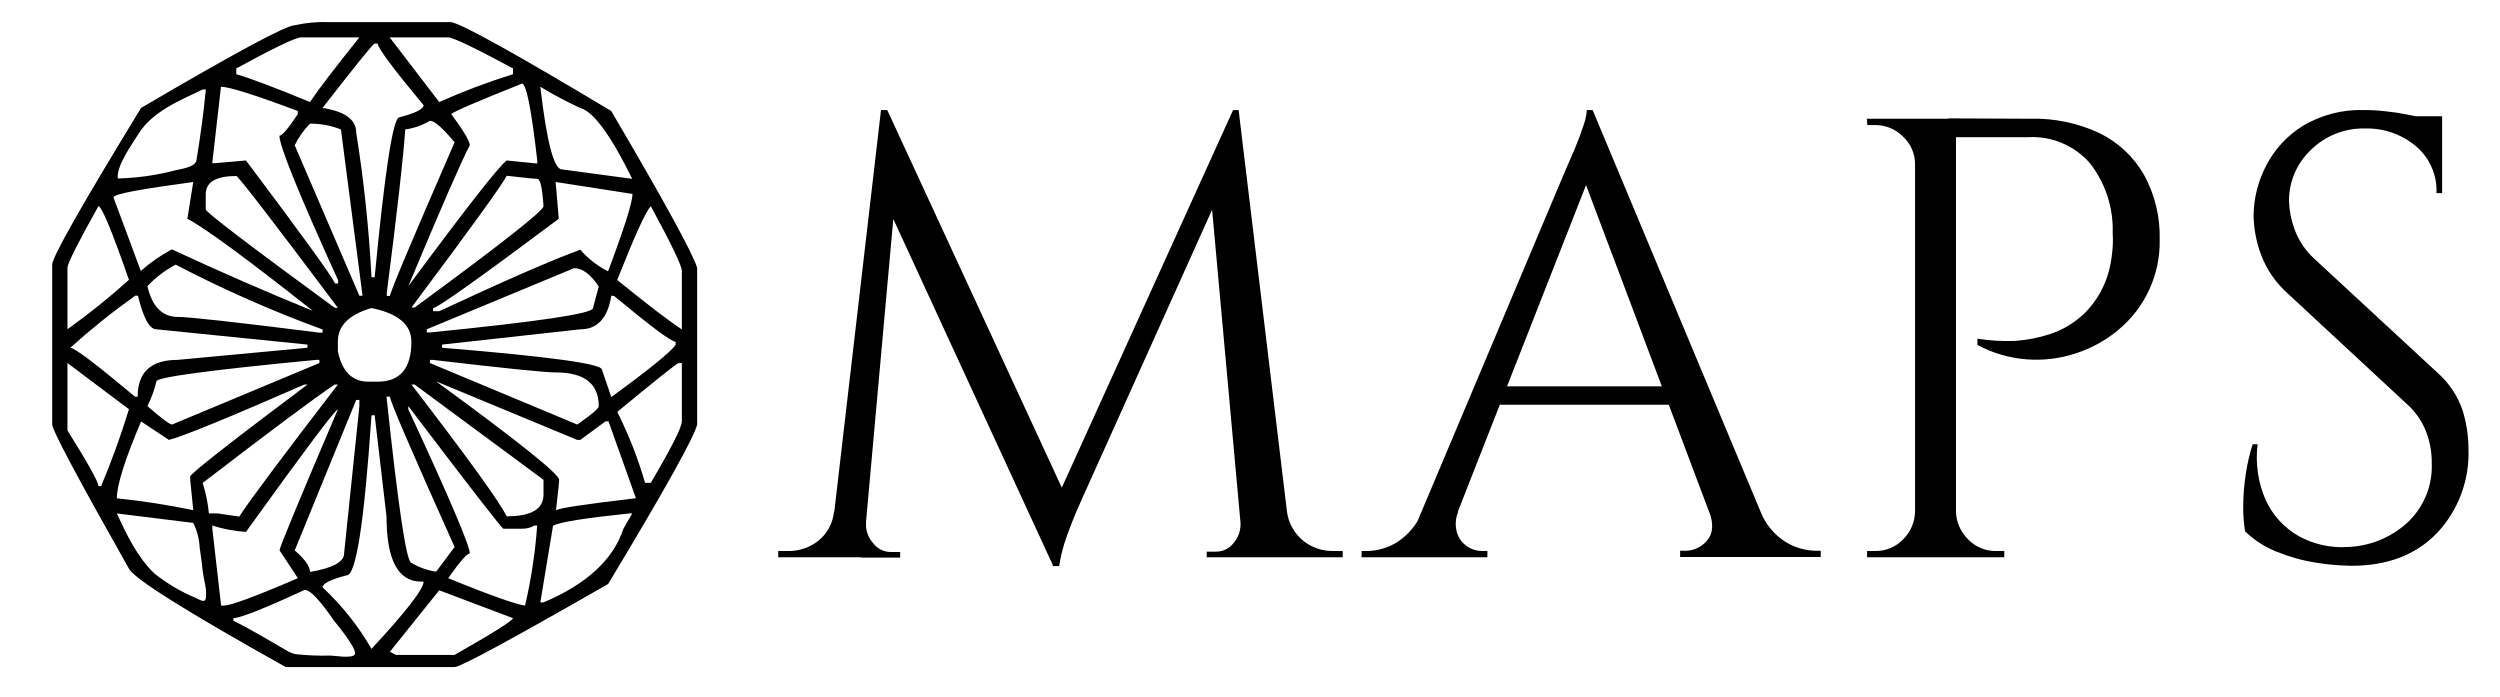
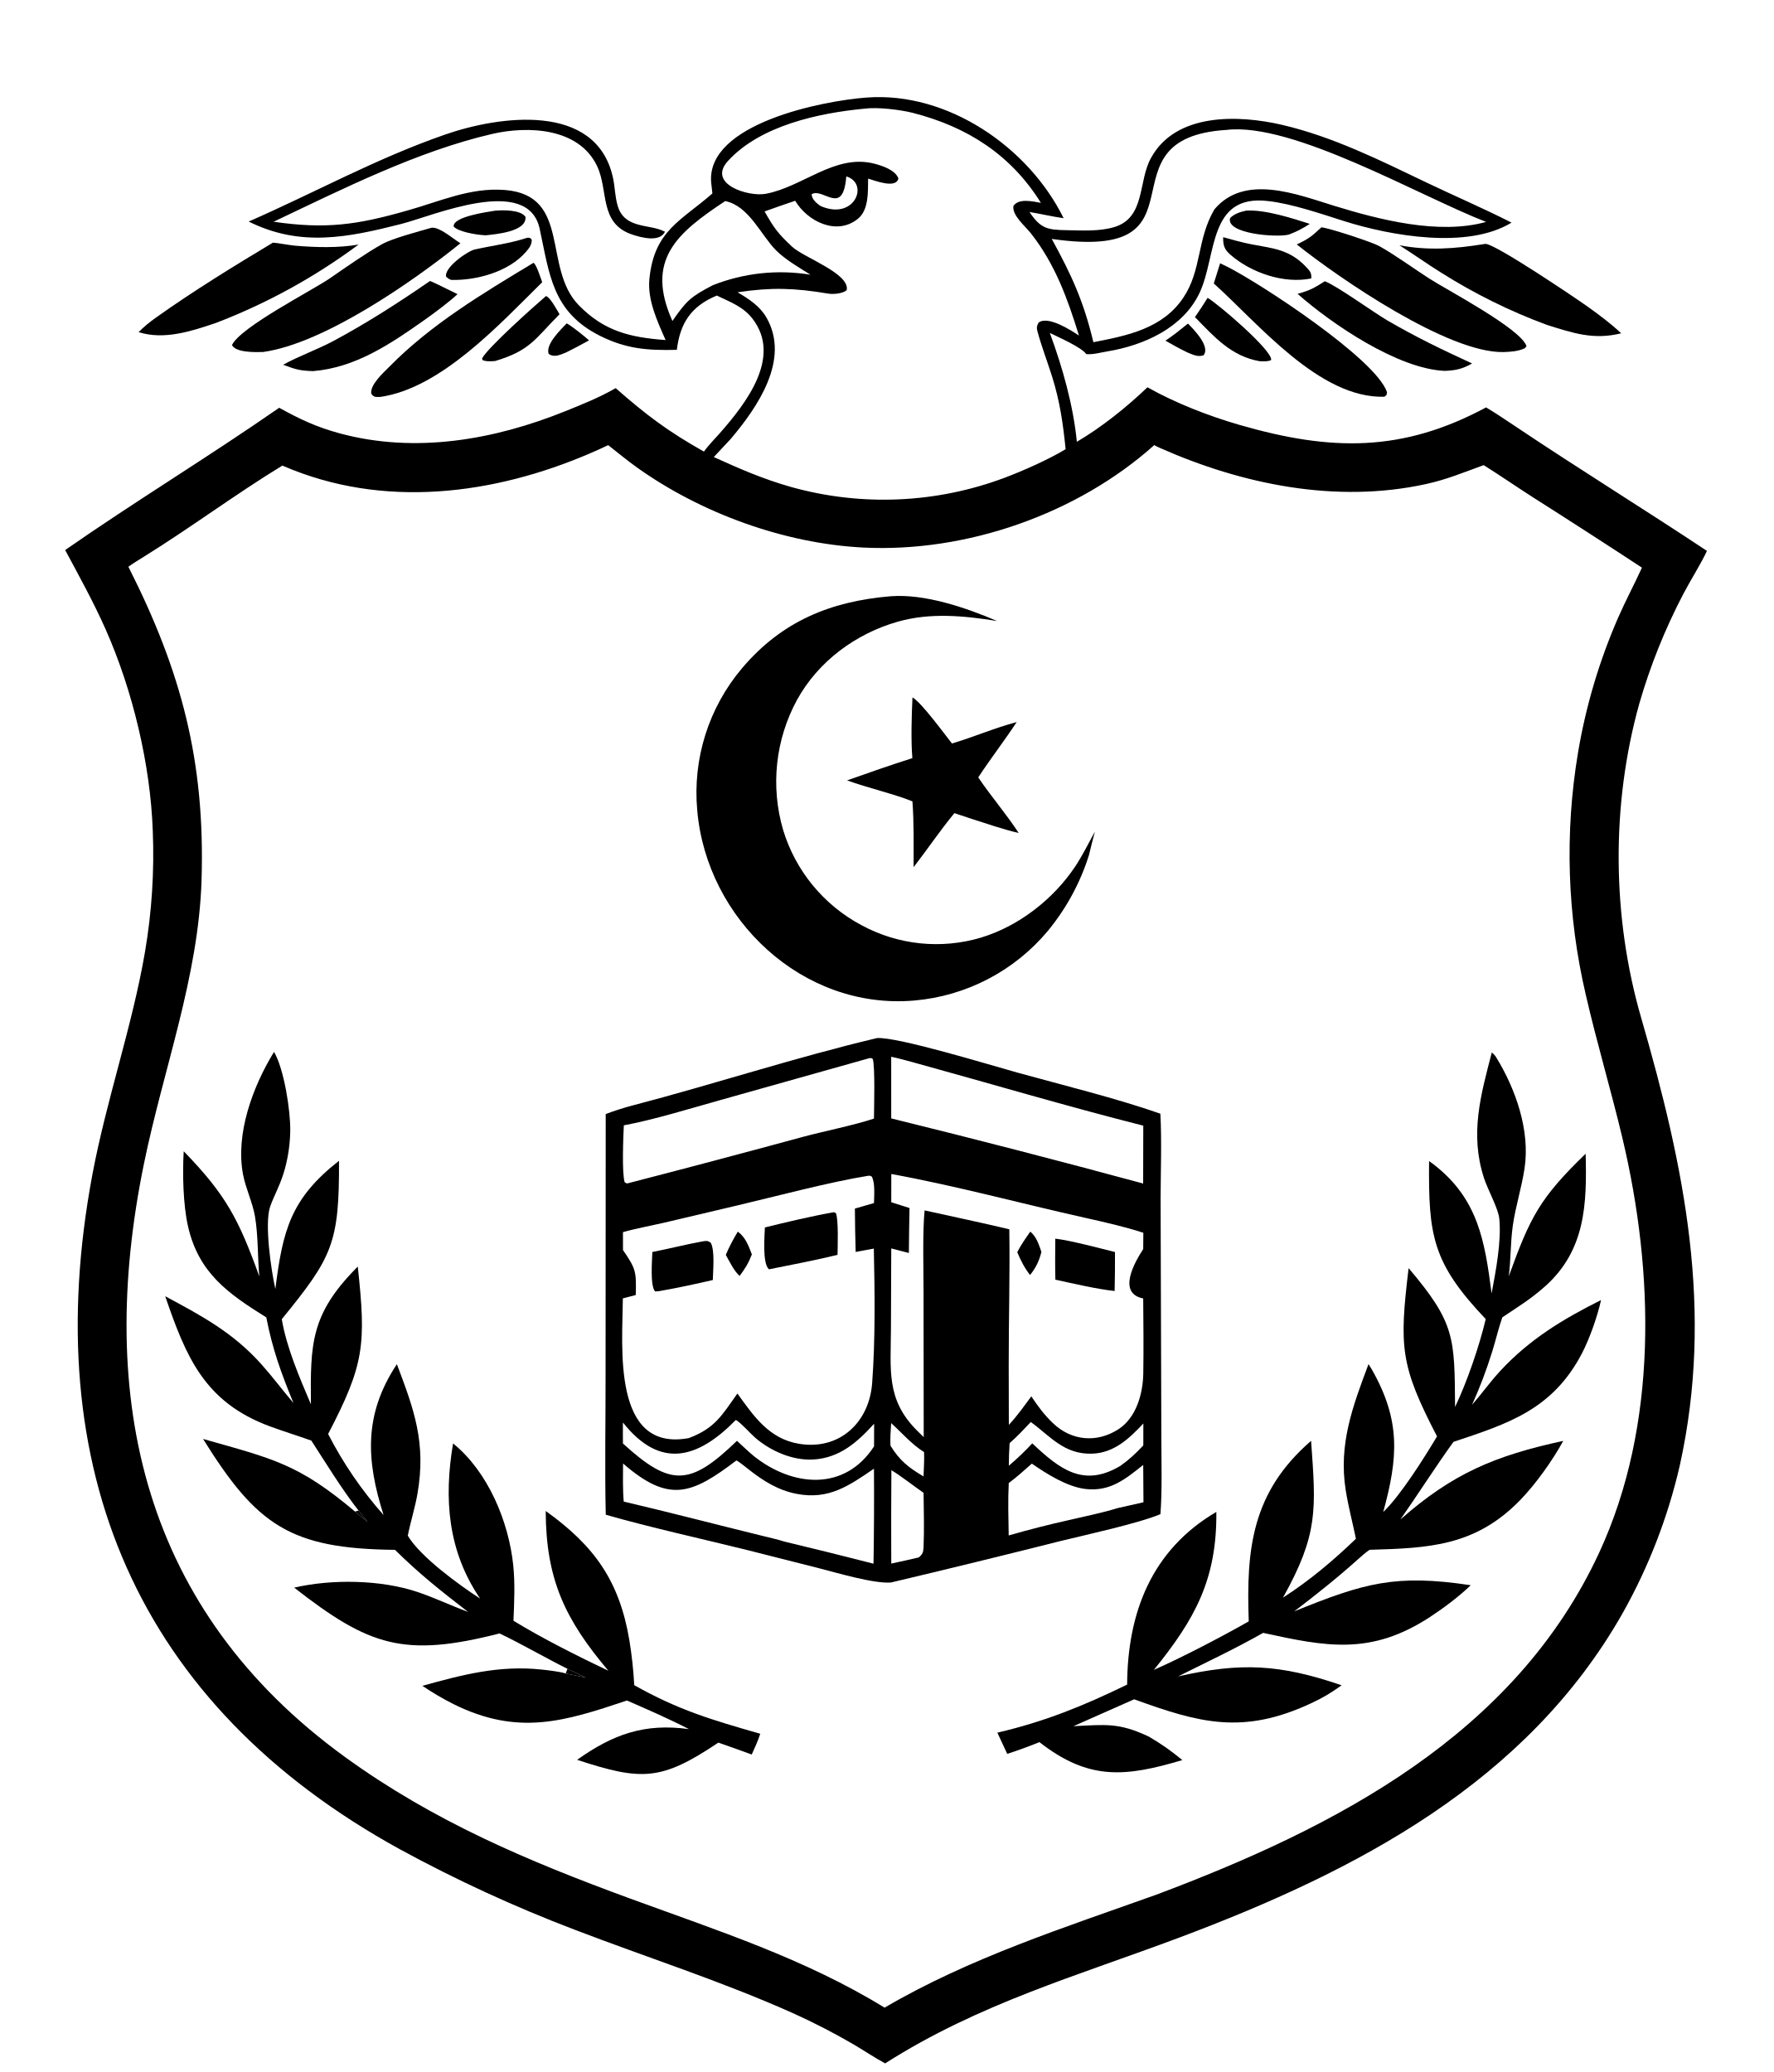
- <svg xmlns="http://www.w3.org/2000/svg" width="3.95in" height="1.1in" viewBox="0 0 284.59 79.1">
-   <g id="Logo_Artwork" data-name="Logo Artwork">
-     <path d="M37.38,2.44h14q2.1.47,18.2,10.12Q78.65,28,79.36,30.41V48.25q-.47,2.1-10.13,18.15-16.5,9.46-17.48,9.46H32.53Q15.6,66.4,14.68,64.66,5.93,49.18,5.94,48.25V30.05q0-1.28,10.12-17.84Q32.11,2.79,33.55,2.8A15.15,15.15,0,0,1,37.38,2.44ZM11.2,23.4q-3.52,6.29-3.52,7v7a78.86,78.86,0,0,0,7-5.62Q11.77,23.41,11.2,23.4ZM7.68,41.25v7.67q3.52,5.63,3.52,6.34h.31a91.64,91.64,0,0,0,3.17-8.75ZM8,39.51q.72,0,7.37,5.57h.3q0-4.19,4.55-4.19L35,39.51v-.36L17.8,37.41c-.78,0-1.48-1.28-2.1-3.83h-.3A82.81,82.81,0,0,0,8,39.51Zm4.91-17.13,3.12,8.39a18.26,18.26,0,0,1,3.53-2.46q8.28,3.84,16.05,7Q24.3,26.37,21.33,24.83L22,20.64C16,21.46,12.94,22,12.94,22.38Zm.47-2.14A28.24,28.24,0,0,0,20,19.3c.56-.13,2.24-.35,2.36-1.11q.72-4.35,1.07-8.08h-.35c-2.62,1.25-5.75,2.51-7.34,5.09C15,16.39,13.23,18.82,13.41,20.24ZM19.23,50l-3.17-2.1q-2.76,6.49-2.76,8.75A85.11,85.11,0,0,1,22,58l-.35-3.48v-.36Q21.84,53.57,35,43.7h-.36Q21.44,49.47,19.23,50ZM13.3,58.37c1.1,2.38,2.34,5,4.27,6.83A19.78,19.78,0,0,0,22.31,68c.92.47,1.18.57,1.15-.59,0-.78-.27-1.53-.36-2.3-.11-1-.23-1.91-.37-2.86A7.06,7.06,0,0,0,22,59.45ZM16.78,32.5Q17.59,36,20.25,36q1.89,0,16.11,1.79h.36v-.36A140.51,140.51,0,0,1,20,30.05,12.18,12.18,0,0,0,16.78,32.5Zm0,13.65c1.6,1.4,2.54,2.1,2.81,2.1l16.77-7v-.36H36q-18.19,1.74-18.2,2.45A12.31,12.31,0,0,1,16.78,46.15Zm6.29,8.75a16.56,16.56,0,0,1,.71,3.47h1l2.45.36Q29,56,38.46,43.7H38.1Q34.92,45.8,23.07,54.9Zm.35-31.14q0,.46,14.68,11.2h.36q-11.25-15-11.56-15c-2.32,0-3.48.69-3.48,2.09Zm1.74-14-1,8.74h.31L28,18.19q9.77,13,10.13,14h.36v-.36Q31.8,17.12,31.81,15.37c.31,0,1-.81,2.09-2.45v-.36C29,10.72,26.08,9.8,25.16,9.8ZM28,60.47a15.62,15.62,0,0,1-3.83-.72v.36l1,8.75h.36c.68,0,3.48-1,8.38-3.12l-2.09-3.17q0-.47,6.65-16.06Q37.94,46.66,28,60.47Zm-1.43,9.82v.3c2.05,1,4,2.21,6,3.35a3.66,3.66,0,0,0,1,.44,28.07,28.07,0,0,0,4,.17c.58,0,2.3.35,2.79-.08S38.53,71.2,38,70.55c-.33-.45-2.56-3.83-3.42-3.43Q27.72,70.29,26.54,70.29ZM26.9,7.71v.66c1.64.48,4.43,1.53,8.39,3.17q1.32-2,5.62-7.36H34.26C33.68,4.18,31.23,5.35,26.9,7.71ZM35.29,14a9.22,9.22,0,0,0-1.74,2.46l7.36,17.13h.36L38.81,14.66A9.31,9.31,0,0,0,35.29,14Zm5.26,31.45-7,17.13c1.16,1,1.74,1.84,1.74,2.45,2.59-.44,3.88-1.14,3.88-2.1l1.74-16.77v-.71ZM36.72,12.21q3.83.6,3.83,2.81a155.81,155.81,0,0,1,1.74,16.46h.36q1.74-18.19,2.81-18.2,2.76-.72,2.76-1.38Q43,5.62,43,4.89h-.36Q42.4,4.89,36.72,12.21Zm5.57,35q-1.23,18.2-2.81,18.2-2.76.72-2.76,1.38a30,30,0,0,1,5.57,7q5.93-6.39,5.93-7.66h-.31Q44,66.1,44,58.73L42.65,47.18Zm-3.83-8.39v1.08q.7,3.47,3.47,3.47H43c2.55,0,3.83-1.51,3.83-4.55q0-2.91-4.55-3.83C39.73,35.74,38.46,37,38.46,38.79Zm7.67-24.13q-.32,4.71-2.1,18.56v.36h.36q0-.57,7.36-17.49c-1.37-1.64-2.3-2.45-2.81-2.45A7.31,7.31,0,0,1,46.13,14.66ZM44,45.08Q46,64,46.84,64a7.65,7.65,0,0,0,2.81,1l2.1-2.81Q44.39,45.8,44.39,45.08Zm.36-40.9L50,11.54A75.94,75.94,0,0,1,58.4,8.37V7.71C54,5.35,51.58,4.18,51,4.18ZM50,67.12l-5.62,7,.71.36h6.65q6.64-3.78,6.65-4.19Zm1.38-54.2c1.4,1.91,2.1,3.09,2.1,3.53q-1.49,2.86-7,16.05,9.87-13.33,11.2-14.31l3.48.35v-.35q-1-8.75-1.74-8.75Q51.44,12.62,51.39,12.92ZM46.48,46.15v.36q7,15.09,7,16.41-.47,0-2.46,2.82c4.88,2,7.79,3,8.75,3.12a58.38,58.38,0,0,0,1.38-9.11h-.31a2.79,2.79,0,0,1-1.43.36h-2.1Q57.07,60.11,46.48,46.15Zm11.2-26.22q-.61,1.32-10.84,15h.36Q61.87,24.17,61.87,23.4c-.13-2.08-.37-3.12-.71-3.12S59.73,20.16,57.68,19.93ZM46.84,43.7q9.55,12.42,10.84,15,4.18,0,4.19-2.45V54.54L47.2,43.7Zm1.74-6.29v.36h.36Q67.5,35.92,67.5,35l.66-2.46c-.92-1.39-1.86-2.09-2.81-2.09Zm.36,3.48v.36l16.77,7c1.63-1.12,2.45-1.82,2.45-2.1,0-2.55-1.63-3.83-4.91-3.83q-1.78,0-14-1.43ZM63.25,20.64l.36,4.19Q50,35,49.3,35v.35H50q11.25-5.25,16.06-7a10.26,10.26,0,0,0,3.16,2.46Q72,23.41,72,22Zm-13.6,22.7q14,10.23,14,11.2,0,.41-.36,3.48c.24-.24,3.28-.7,9.1-1.38l-3.12-8.75h-.35L66.07,50h-.36Zm19.94-9.76c-.4,2.55-1.58,3.83-3.52,3.83L50.32,39.15v.36Q68.52,41,68.52,42l1.07,3.12q6.39-4.65,7.32-5.93v-.36q-.72,0-7-5.21ZM61.51,9.8q1.08,9.4,2.46,9.41l8,1.07c-2.46-5-4.43-7.67-5.93-8.07A44.67,44.67,0,0,1,61.51,9.8Zm1.44,50L61.51,68.5h.36q7.37-3.12,9.1-8.39l1-1.74h-.31Q64.12,59.15,63,59.75Zm7.31-28q5.37,4.34,7.36,5.62V30.77q0-.87-3.53-7.37Q73.28,24.17,70.26,31.79Zm0,15a47,47,0,0,1,3.17,8.08h.66c2.35-4,3.53-6.32,3.53-7V41.25h-.36Q77,41.25,70.26,46.82Z" />
-     <g>
-       <path d="M96.51,58.16v5.2H88.59v-.71h1.14a5.42,5.42,0,0,0,3.43-1.17,4.86,4.86,0,0,0,1.78-3.32Zm3.78-45.71H101l1.43,4.2L98.22,63.36H94.37ZM98.58,59.3v.36a3.15,3.15,0,0,0,.82,2.1,2.49,2.49,0,0,0,2,1h1.07v.64H98.08V59.3ZM101,12.45l20.54,44.43-1.64,7.48L99.65,20.43Zm39.37,0,.57,4.77L123,57.09c-.72,1.62-1.26,3-1.64,4.1a18.33,18.33,0,0,0-.79,3.17h-.71l-1-4.49Zm.85,46.85h.5v4.06h-4.35v-.64h1.07a2.48,2.48,0,0,0,2-1,3.26,3.26,0,0,0,.78-2.1V59.3ZM141,12.45l6.13,50.91h-5.56l-3.92-43.21,2.71-7.7Zm4,45.71h1.5a5.18,5.18,0,0,0,1.85,3.32,5.33,5.33,0,0,0,3.36,1.17h1.14v.71H145Z" />
-       <path d="M166,58.16a3.62,3.62,0,0,0-.14,2.42A3,3,0,0,0,167,62.12a3.1,3.1,0,0,0,1.68.53h.64v.71H155v-.71h.64a6.67,6.67,0,0,0,3.39-1,7.61,7.61,0,0,0,2.88-3.46ZM181.3,12.45l.64,5L164,63.15h-4.28L178,19.79q.78-1.78,1.32-3.06c.36-.86.67-1.69.93-2.5a6.61,6.61,0,0,0,.39-1.78ZM191.36,43.9V46H169V43.9ZM181.3,12.45l21.11,50.49h-6.06L179.88,19.22Zm13.27,45.71h5.84a7.18,7.18,0,0,0,2.86,3.46,6.8,6.8,0,0,0,3.42,1h.57v.71h-16v-.71h.65a3.21,3.21,0,0,0,2.42-1.17C195,60.69,195.09,59.58,194.57,58.16Z" />
-       <path d="M218.24,18.65H218a4.24,4.24,0,0,0-1.36-3.17,4.43,4.43,0,0,0-3.21-1.32h-.85l-.07-.72h5.7Zm0,39.51v5.2h-5.7v-.71h.92a4.33,4.33,0,0,0,3.18-1.32A4.58,4.58,0,0,0,218,58.16Zm4.42-44.72V63.36H218V13.44Zm8.49,0A17.38,17.38,0,0,1,239,15.08a11.82,11.82,0,0,1,5.07,4.75,14.56,14.56,0,0,1,1.78,7.38,13,13,0,0,1-4.71,10.27,14.45,14.45,0,0,1-4.85,2.67,14.25,14.25,0,0,1-5.59.68,14.1,14.1,0,0,1-5.6-1.64v-.71a22.21,22.21,0,0,0,4.31.25,16.63,16.63,0,0,0,4-.79,10.33,10.33,0,0,0,3.92-2.39,10.54,10.54,0,0,0,2.74-4.78,13.41,13.41,0,0,0,.36-2,12,12,0,0,0,.07-2.31,12.29,12.29,0,0,0-2.56-7.92,8.68,8.68,0,0,0-7.06-3h-8.42c-.24-.71-.48-1.42-.71-2.14Zm-8.7,44.72h.21a4.58,4.58,0,0,0,1.39,3.17,4.33,4.33,0,0,0,3.18,1.32h.93v.71h-5.71Z" />
-       <path d="M269.09,12.45a21.74,21.74,0,0,1,2.46.14c.88.09,1.73.22,2.57.39s1.59.33,2.28.5A7.94,7.94,0,0,1,278,14v7.91h-.64A6.61,6.61,0,0,0,275,16.55a8.61,8.61,0,0,0-5.71-2A8.5,8.5,0,0,0,263,17.05a7.91,7.91,0,0,0-2.43,5.74,10.08,10.08,0,0,0,.61,3.17,8.4,8.4,0,0,0,2.24,3.39l14.05,13a10,10,0,0,1,2.86,4.28A14.93,14.93,0,0,1,281,51a13.23,13.23,0,0,1-3.6,9.62q-3.6,3.72-9.74,3.71a28,28,0,0,1-4-.35,20.11,20.11,0,0,1-4.49-1.25,10.91,10.91,0,0,1-3.6-2.32,16.13,16.13,0,0,1-.21-2.85,24.14,24.14,0,0,1,.28-3.6,21.51,21.51,0,0,1,.79-3.46H257a12,12,0,0,0,.92,6.35,9.07,9.07,0,0,0,3.75,4.1,10.21,10.21,0,0,0,5.6,1.24,10.63,10.63,0,0,0,6.74-2.74,8.73,8.73,0,0,0,2.81-6.81,9.6,9.6,0,0,0-.71-3.75A8.13,8.13,0,0,0,274.08,46l-13.69-12.7a11.11,11.11,0,0,1-3-4.38,13.31,13.31,0,0,1-.85-4.46A12.53,12.53,0,0,1,258,18.72a11.46,11.46,0,0,1,4.25-4.53A12.83,12.83,0,0,1,269.09,12.45Zm8.91.71v1.5h-5.42v-1.5Z" />
-     </g>
-   </g>
+ <svg xmlns="http://www.w3.org/2000/svg" width="243" height="284" viewBox="0 0 243 284" fill="none">
+   <path d="M118.799 13.368C129.862 12.548 140.965 20.173 145.756 29.906C144.331 29.713 142.581 29.302 141.076 29.058C142.605 31.318 143.482 31.508 146.185 31.551C148.313 31.585 150.619 31.742 152.688 31.127C156.993 29.846 155.95 24.813 157.73 21.652C161.13 15.419 169.762 15.725 175.73 17.122C182.671 18.746 189.135 21.976 195.525 25.038C199.381 26.885 203.331 28.57 207.133 30.513C201.111 34.214 190.564 32.324 184.183 30.302C181.02 29.3 177.043 27.929 173.815 27.562C165.523 26.541 166.769 35.043 164.399 40.109C162.132 44.957 156.707 47.356 151.705 48.172C150.82 48.317 149.754 48.627 148.857 48.534C148.169 47.574 145.107 46.25 143.865 45.632C145.6 50.333 147.079 55.563 147.569 60.556C150.987 58.544 154.383 55.819 157.242 53.084C161.088 55.25 165.64 57.02 169.864 58.241C182.364 61.854 192.143 62.029 203.651 55.84C205.092 56.707 206.513 57.667 207.911 58.604C216.498 64.356 225.303 69.791 233.911 75.505C233.274 76.966 231.532 79.762 230.694 81.38C228.173 86.193 226.144 91.248 224.638 96.468C220.764 110.361 220.904 125.706 224.902 139.511C230.824 159.963 234.904 179.586 230.186 200.903C228.562 207.952 225.94 214.734 222.399 221.044C209.236 244.317 185.881 256.457 161.712 265.537C147.604 270.835 134.185 274.609 121.296 282.819C119.994 282.122 118.293 280.993 116.959 280.211C114.302 278.662 111.568 277.25 108.767 275.982C98.789 271.514 88.869 268.379 78.696 264.477C70.516 261.359 62.554 257.694 54.866 253.508C18.627 233.633 5.155 201.107 12.65 161.046C14.568 150.795 18.138 140.612 19.867 130.489C20.802 125.017 21.16 119.463 20.937 113.916C20.624 104.791 18.167 94.578 14.471 86.251C12.816 82.523 10.857 78.982 8.929 75.394C18.493 68.73 28.55 62.634 38.261 55.891C41.108 57.472 43.425 58.555 46.59 59.408C56.927 62.194 67.703 60.3 77.472 56.359C79.906 55.377 82.099 54.498 84.373 53.201C88.538 56.862 91.574 59.155 96.468 61.898C97.021 61.09 98.027 60.078 98.695 59.315C102.21 55.297 107.16 48.988 103.152 43.721C101.861 42.026 100.088 41.415 98.23 40.511C94.718 41.973 93.203 44.264 92.751 47.951C88.694 48.053 85.825 47.814 82.275 46.057C75.657 42.767 75.305 37.579 73.954 31.351C72.34 23.909 59.385 29.58 54.965 30.702C47.66 32.556 41.164 33.902 34.083 30.366C43.055 26.437 51.554 21.721 61.008 18.439C68.332 15.897 81.746 13.909 84.006 24.39C84.283 25.672 84.259 26.873 84.642 28.199C85.596 31.498 89.191 30.64 91.142 31.784L90.981 31.658L91.136 31.748C90.41 33.268 87.832 32.554 86.619 32.144C82.07 30.604 83.428 26.166 81.825 22.766C79.328 17.505 72.371 17.215 67.421 18.364C57.203 20.734 46.977 25.892 37.494 30.393C44.641 31.433 48.915 30.838 55.859 28.844C60.303 27.604 64.446 25.668 69.18 26.04C78.327 26.76 74.322 36.712 79.301 41.823C82.811 45.425 86.4 46.254 91.213 46.609C90.072 44.02 88.712 41.12 88.991 38.244C89.637 31.594 93.333 30.281 97.624 26.516C97.558 26.013 97.502 25.509 97.455 25.004C96.777 16.95 112.751 13.8 118.799 13.368ZM83.347 61.015C70.363 67.163 55.267 69.833 41.431 64.894C40.507 64.566 39.594 64.207 38.694 63.817C32.245 67.752 26.141 72.323 19.716 76.305C19.022 76.735 18.254 77.209 17.593 77.681C24.847 92.011 28.124 104.334 27.62 120.629C27.209 133.908 22.402 146.471 19.734 159.469C13.107 191.747 19.606 220.72 47.222 240.785C59.386 249.623 72.319 255.082 86.39 260.241C98.396 264.641 110.306 268.474 121.22 275.18C132.89 268.348 145.764 264.24 158.449 259.7C182.989 250.489 207.594 237.808 219.169 212.768C227.239 195.312 226.692 174.351 222.34 156.027C220.78 149.454 218.832 142.97 217.312 136.348C214.765 125.468 214.403 114.192 216.245 103.172C217.31 96.824 219.148 90.629 221.716 84.726C222.74 82.382 223.942 80.135 225.007 77.806C220.036 74.544 215.041 71.319 210.021 68.133C207.773 66.69 205.585 65.176 203.32 63.755C200.573 64.745 198.306 65.715 195.39 66.353C183.091 69.042 170.238 66.413 158.895 61.371C158.661 61.267 158.395 61.135 158.176 61.009C147.642 70.445 132.444 75.763 118.289 75.05C107.501 74.507 96.07 70.342 87.293 64.077C85.942 63.113 84.656 62.039 83.347 61.015ZM118.964 24.48C118.935 26.277 119.074 28.753 117.577 29.978C114.635 32.384 110.609 30.3 108.971 27.518C107.568 27.99 106.17 28.478 104.777 28.98C106.081 31.295 106.628 32.016 108.561 33.828C110.12 35.29 116.512 37.498 116.029 39.768C115.48 40.257 114.177 40.359 113.477 40.242C108.865 39.468 105.705 39.364 101.073 40.063C102.603 40.962 104.113 41.939 105.022 43.51C108.36 49.277 103.766 55.863 100.145 60.154L97.816 62.646C101.418 64.279 104.49 65.627 108.329 66.727C117.991 69.445 128.269 69.011 137.666 65.486C140.155 64.553 143.762 62.954 146.031 61.566C145.672 58.042 145.248 55.023 144.176 51.615C143.523 49.541 142.723 47.471 142.16 45.383C142.03 44.902 142.089 44.632 142.325 44.219C143.612 43.229 146.736 45.248 147.857 45.992C146.31 40.976 144.605 36.227 141.295 32.012C140.471 30.963 138.667 29.519 138.878 28.221C139.625 27.146 141.487 27.6 142.642 27.804C138.548 21.225 132.567 17.381 125.068 15.466C123.382 15.035 120.219 14.658 118.487 14.893C112.184 15.491 104.181 17.213 99.756 22.067C96.869 25.233 102.542 26.994 104.905 26.568C109.981 25.653 114.428 21.034 119.829 22.437C120.939 22.726 122.678 23.301 123.114 24.453C122.815 25.907 119.917 24.765 118.964 24.48ZM115.975 24.182C115.524 29.75 112.83 25.673 111.228 26.617C111.216 27.297 111.952 27.924 112.489 28.254C117.135 30.258 119.152 25.121 115.975 24.182ZM99.381 27.56C92.761 31.94 88.389 35.623 92.146 43.995C94.064 41.226 94.644 40.675 97.667 39.099C101.919 37.412 106.55 36.913 111.064 37.654C109.544 36.699 107.638 35.595 106.375 34.341C104.291 32.271 102.658 28.224 99.381 27.56ZM166.421 28.696C170.558 23.784 177.704 26.63 182.757 28.186C189.023 30.116 197.159 32.222 203.651 30.418C194.494 26.861 177.144 16.721 168.067 17.807C150.137 18.925 166.55 35.969 144.13 32.75C146.85 37.715 148.494 41.277 149.835 46.904C154.482 46.004 159.315 45.047 162.154 40.81C164.705 37.005 163.998 32.801 166.421 28.696Z" fill="black" />
+   <path d="M120.184 142.283C123.015 142.094 135.798 146.016 139.448 147.025C145.498 148.698 153.165 150.585 159.013 152.649C159.209 156.178 159.061 160.591 159.045 164.181L159.096 180.714L159.149 197.298C159.157 200.489 159.27 204.433 159.02 207.538C156.07 208.79 148.747 210.384 145.367 211.215C137.624 213.169 129.867 215.066 122.096 216.906C119.761 217.093 114.752 215.592 112.302 214.968L102.51 212.487C96.198 210.919 89.219 209.395 83.011 207.617C82.869 201.303 82.994 194.64 82.987 188.281L83.005 152.697C84.147 152.27 85.473 151.837 86.653 151.529C97.853 148.606 108.925 144.949 120.184 142.283ZM85.368 168.886L85.372 171.339C87.189 173.975 87.195 174.325 87.122 177.504L85.355 177.964C85.308 184.517 83.825 199.081 94.399 197.112C97.959 195.764 98.884 194.063 101.052 191.001C103.319 194.153 105.418 197.224 109.508 197.896C115.039 198.804 119.117 194.983 119.519 189.565C119.959 183.64 119.876 177.112 119.747 171.139L117.257 171.6C117.199 169.619 117.165 167.637 117.152 165.656L119.768 164.898C119.786 163.849 119.946 162.129 119.462 161.265C119.205 161.152 119.291 161.152 119.031 161.149C113.696 162.004 106.212 164.008 100.824 165.275L90.966 167.6C89.289 167.987 86.97 168.42 85.368 168.886ZM153.071 206.729L156.697 205.91C156.676 204.204 156.665 202.497 156.663 200.791C154.221 202.735 152.139 204.469 148.775 204.091C146.282 203.81 143.463 202.044 141.402 200.612C140.365 201.523 139.344 202.453 138.237 203.277C138.114 205.659 138.189 208.071 138.229 210.458C140.977 209.665 143.749 208.958 146.54 208.338C148.417 207.904 151.304 207.295 153.071 206.729ZM85.363 194.973C85.363 195.919 85.347 196.912 85.366 197.853C91.91 203.833 94.564 203.702 100.993 197.487C101.652 198.085 102.714 199.115 103.374 199.638C108.673 203.807 115.761 204.436 119.778 198.245L119.788 195.143C117.496 197.662 115.076 199.842 111.438 200.049C108.618 200.209 105.59 198.883 103.479 197.052C102.768 196.435 101.585 195.054 100.841 194.624C95.627 199.95 90.486 201.441 85.363 194.973ZM125.898 213.472C126.411 213.053 126.53 212.783 126.561 212.078C126.667 209.638 126.591 207.061 126.563 204.617C125.437 203.839 123.148 202.072 122.153 201.517C122.122 205.782 122.116 210.047 122.137 214.312C123.36 214.04 124.691 213.771 125.898 213.472ZM138.355 197.807C138.282 198.899 138.249 199.81 138.247 200.905C139.378 199.946 140.45 198.921 141.459 197.835C145.207 201.361 148.465 203.942 153.523 200.927C154.827 200.005 155.566 199.273 156.676 198.119L156.681 195.111C154.759 197.166 152.681 199.138 149.687 199.247C145.806 199.388 143.877 196.802 141.26 194.91C140.26 195.97 139.446 196.839 138.355 197.807ZM122.122 195.056C122.059 196.083 121.97 197.126 122.027 198.151C123.315 200.22 124.486 201.136 126.558 202.366C126.595 201.339 126.678 200.037 126.632 199.031C124.951 197.984 123.585 196.39 122.122 195.056ZM100.915 200.178C94.786 204.833 91.692 206.081 85.381 200.594C85.376 202.245 85.324 204.202 85.477 205.817C91.853 207.307 98.216 208.981 104.578 210.538C105.496 210.762 106.594 211.011 107.483 211.296C111.564 212.273 115.638 213.284 119.703 214.328C119.776 209.988 119.797 205.647 119.765 201.307C116.337 203.645 113.583 205.605 109.172 204.758C106.648 204.272 104.563 202.968 102.579 201.393C102.294 201.167 101.191 200.283 100.915 200.178ZM122.128 144.845L122.131 153.294C133.672 156.137 145.181 159.113 156.654 162.221L156.672 154.289C146.1 151.612 135.666 148.505 125.153 145.612C124.162 145.339 123.132 145.06 122.128 144.845ZM124.549 171.741L122.135 171.115L122.094 182.11C122.076 187.716 121.392 191.792 125.634 196.048C125.947 196.362 126.264 196.673 126.583 196.981L126.56 177.152C126.558 174.005 126.409 168.844 126.707 165.904C130.548 166.755 134.491 167.582 138.312 168.491C138.409 174.622 138.222 180.942 138.231 187.113L138.248 195.304C139.41 194.056 140.32 192.759 141.326 191.39C142.291 192.811 143.048 193.871 144.297 195.069C146.836 197.503 150.312 197.808 153.266 195.901C155.722 194.315 156.628 191.005 156.672 188.248C156.727 184.821 156.69 181.396 156.662 177.974C153.063 177.258 155.484 173.017 156.663 171.204L156.679 168.97C154.203 168.16 151.296 167.499 148.732 166.927C139.913 164.957 131.025 162.536 122.142 160.915L122.135 164.785C122.967 165.057 123.801 165.322 124.637 165.579C124.594 167.633 124.565 169.687 124.549 171.741ZM119.093 145.051L98.636 150.804C94.647 151.924 89.477 153.512 85.488 154.244C85.415 155.754 85.203 160.781 85.605 162.051C85.759 162.136 85.799 162.185 85.958 162.208C93.996 160.134 102.02 158.006 110.029 155.825C112.987 155.031 116.962 154.252 119.765 153.321C119.775 151.997 119.939 146.056 119.595 145.138C119.277 144.979 119.439 145.004 119.093 145.051Z" fill="black" />
+   <path d="M114.27 166.151C114.319 166.157 114.508 166.264 114.562 166.292C114.919 167.334 114.788 170.685 114.775 171.997C111.828 172.717 108.37 173.381 105.374 173.979C104.454 173.175 104.774 169.444 104.817 168.241C107.753 167.511 111.317 166.672 114.27 166.151Z" fill="black" />
+   <path d="M96.214 170.165C96.784 170.067 96.958 170.018 97.406 170.345C97.983 171.449 97.713 174.066 97.683 175.447C95.452 175.959 93.034 176.495 90.788 176.884C90.317 176.987 90.253 176.993 89.771 177.007C89.069 176.258 89.364 172.72 89.395 171.605C91.673 171.167 93.865 170.593 96.214 170.165Z" fill="black" />
+   <path d="M101.107 168.816C102.165 169.579 102.58 170.76 103.034 171.936C102.561 173.157 102.127 173.85 101.354 174.886C100.6 174.221 99.963 172.901 99.462 172.002C99.89 170.959 100.527 169.779 101.107 168.816Z" fill="black" />
+   <path d="M144.615 169.779C146.576 169.992 150.738 171.095 152.795 171.613C152.803 173.393 152.787 175.173 152.746 176.952C150.261 176.686 147.116 175.936 144.626 175.4C144.571 173.55 144.605 171.635 144.615 169.779Z" fill="black" />
+   <path d="M141.19 168.814C142.059 169.553 142.349 170.553 142.712 171.595C142.401 172.84 141.951 173.765 141.156 174.764C140.389 173.791 139.878 172.762 139.401 171.629C139.944 170.572 140.516 169.779 141.19 168.814Z" fill="black" />
+   <path d="M204.431 144.26C204.611 144.386 204.878 144.674 204.994 144.86C207.703 149.241 209.704 154.962 208.921 160.131C208.501 162.9 207.698 165.298 207.315 167.967C206.979 170.306 207.057 172.618 206.754 174.946C209.702 166.784 211.018 164.205 217.29 158.141C217.477 165.029 217.27 171.381 211.731 176.317C209.76 178.074 208.026 179.116 205.87 180.565C205.348 182.084 204.975 183.691 204.494 185.235C203.722 187.727 202.798 190.171 201.727 192.551C203.038 191.05 204.22 189.39 205.589 187.91C209.6 183.575 214.185 180.799 219.402 178.195C218.909 180.426 217.852 183.455 216.784 185.502C212.758 193.224 206.63 195.144 199.181 197.63C196.841 200.851 194.27 204.895 191.907 208.27C199.074 201.955 204.877 199.52 214.224 197.495C212.771 200.158 210.479 203.375 208.372 205.558C202.184 211.969 195.758 212.187 187.676 212.425C187.133 212.808 186.597 213.273 186.103 213.718C183.285 216.256 180.373 218.561 177.361 220.861C186.966 216.959 191.272 215.727 201.548 217.281C199.933 218.833 197.839 220.407 195.97 221.629C187.864 226.931 181.749 225.702 173.097 223.811C169.22 226.011 165.414 227.793 161.439 229.778C170.076 227.819 175.404 228.104 183.85 230.994C182.342 232.075 181.361 232.666 179.697 233.445C170.311 237.841 164.316 236.141 155.42 232.915L147.108 236.599C151.586 236.388 153.328 236.093 157.441 238.033C159.279 239.122 160.384 239.905 162.026 241.247C154.282 243.543 149.255 244.118 142.442 238.787C140.991 239.376 139.519 239.913 138.03 240.398L136.675 237.489C143.257 235.947 148.456 233.817 154.459 230.901C154.513 221.041 157.811 212.444 166.683 207.231C166.776 216.491 163.739 221.944 158.124 228.883C161.937 227.204 167.562 224.269 171.125 222.234C170.764 212.254 171.568 204.509 179.668 197.49C180.339 206.887 180.683 210.254 175.814 218.988C179.523 216.589 182.619 213.974 185.813 210.911C185.348 208.664 184.773 206.52 184.413 204.251C183.409 197.938 185.384 192.718 187.54 186.973C187.696 187.208 187.844 187.449 187.984 187.694C191.982 194.712 191.594 199.814 189.553 207.246C191.905 205.022 195.232 199.725 196.926 196.879C191.868 187.145 191.74 184.601 193.033 173.818C199.425 181.36 199.324 183.317 199.398 192.85C201.036 189.431 202.731 184.476 203.601 180.799C196.243 173.064 195.744 169.31 195.837 159.145C196.048 159.287 196.253 159.437 196.452 159.593C202.58 164.322 203.48 170.165 204.405 177.288C204.98 174.182 205.765 170.202 205.46 167.048C205.323 165.625 203.87 163.059 203.345 161.427C201.407 155.403 202.914 150.098 204.431 144.26Z" fill="black" />
+   <path d="M37.553 144.177C38.95 146.572 39.819 152.299 39.776 155.021C39.747 156.727 39.512 158.422 39.077 160.071C38.493 162.302 37.546 163.856 37.016 165.397C36.219 167.719 37.164 174.179 37.736 176.677C38.743 168.638 39.836 164.288 46.457 159.105C46.503 170.446 45.541 172.308 38.617 180.814C39.247 184.655 41.085 188.912 42.606 192.479C42.527 184.23 42.57 180.188 48.774 173.863L49.028 173.606C50.183 184.271 49.94 187.012 44.965 196.55C47.02 200.558 49.574 204.291 52.565 207.66C50.18 200.182 49.815 193.876 54.387 186.984C56.744 193.207 58.422 197.759 57.21 204.731C56.872 206.676 56.261 208.581 55.881 210.485C57.587 213.38 62.929 217.253 65.793 219.109C61.362 212.606 60.808 205.434 62.087 197.845C66.884 201.719 69.725 208.584 70.338 214.586C70.592 217.073 70.465 219.653 70.365 222.149C74.249 224.531 79.228 227.036 83.37 229.003C77.455 222 74.81 216.504 74.784 207.107C81.436 211.872 84.891 216.675 86.256 224.874C86.585 226.895 86.805 228.934 86.915 230.98C92.952 234.387 97.554 235.739 104.182 237.64C103.845 238.671 103.458 239.502 103.014 240.485C101.505 239.946 99.955 239.365 98.443 238.852C90.615 244.1 87.961 244.121 79.083 241.21C83.99 237.739 88.258 236.157 94.412 237.002C91.718 235.614 88.7 234.293 85.913 233.081C77.329 235.961 71.015 237.952 62.189 233.597C60.701 232.848 59.263 232.004 57.884 231.07C63.354 229.546 68.412 228.226 74.165 228.833C75.017 228.923 76.702 229.113 77.521 229.374C78.434 229.551 79.367 229.76 80.28 229.953C79.466 229.54 78.59 229.136 77.763 228.737C74.634 227.181 71.616 225.395 68.458 223.889C55.377 227.23 50.599 225.641 40.315 217.609C45.514 216.41 52.204 216.522 57.233 218.211C59.456 218.958 61.897 220.104 64.15 220.947C60.361 218.005 57.594 215.844 54.129 212.431C39.775 212.278 35.197 209.076 27.826 197.229C37.426 199.949 40.912 200.653 48.647 207.182L50.387 208.621L49.137 207.05C46.888 204.187 44.661 200.543 42.666 197.459C40.778 196.78 38.846 196.195 36.96 195.495C28 192.173 25.487 185.957 22.639 177.669C27.705 180.385 31.969 182.675 35.853 187.03C37.415 188.782 38.731 190.577 40.211 192.292C38.508 188.163 37.341 184.92 36.492 180.569C31.299 177.326 27.229 174.51 25.767 168.098C25.092 165.137 24.995 160.851 25.176 157.8C30.975 163.78 32.709 167.108 35.536 174.956C35.287 172.214 35.398 169.431 34.941 166.726C34.62 164.826 33.675 162.918 33.309 161.002C32.242 155.412 34.638 148.92 37.553 144.177Z" fill="black" />
+   <path d="M122.064 81.724C126.785 81.373 132.346 83.288 136.643 85.117C132.103 84.393 127.49 83.941 123.017 85.216C117.266 86.855 112.129 90.651 109.231 95.914C106.256 101.374 105.568 107.79 107.317 113.756C109.011 119.346 112.859 124.034 118.015 126.788C123.04 129.53 128.955 130.15 134.441 128.511C139.631 126.939 144.37 123.234 147.361 118.742C148.234 117.43 149.267 115.419 150.041 113.986C149.752 115.035 149.492 116.148 149.227 117.208C148.039 120.986 146.136 124.502 143.62 127.563C139.028 133.081 132.415 136.531 125.258 137.142C110.011 138.446 96.841 126.004 95.549 111.082C94.897 104.023 97.11 96.997 101.692 91.584C107.151 85.134 113.85 82.411 122.064 81.724Z" fill="black" />
+   <path d="M125.042 95.593C126.241 96.243 129.408 100.588 130.455 101.906C133.359 101.049 136.356 99.755 139.324 98.97C137.652 101.522 135.737 103.983 134.057 106.554C135.771 109.104 137.878 111.538 139.596 114.169C137.675 113.745 134.952 112.814 133.058 112.208L130.787 111.454C128.755 113.926 127.128 116.363 125.198 118.86C125.195 115.933 125.257 112.735 125.037 109.84C122.68 108.869 118.818 107.964 116.08 106.964C119.124 105.892 121.955 104.89 125.026 103.915C124.823 101.48 124.928 98.022 125.042 95.593Z" fill="black" />
+   <path d="M77.763 228.737C78.59 229.136 79.466 229.54 80.28 229.953C79.367 229.761 78.434 229.551 77.521 229.374L77.763 228.737Z" fill="black" />
+   <path d="M49.137 207.05L50.387 208.621L48.647 207.183L49.137 207.05Z" fill="black" />
+   <path d="M181.081 31.159C182.124 31.246 187.99 33.171 188.974 33.713C191.085 34.874 193.92 36.943 195.97 38.251C198.31 39.745 208.464 45.097 209.19 47.45L208.97 47.724C208.077 48.16 206.987 48.226 206.007 48.256C198.468 48.396 183.662 38.251 177.703 33.503C179.396 32.702 179.674 32.451 181.081 31.159Z" fill="black" />
+   <path d="M59.176 31.206C60.288 31.141 61.961 32.633 63.093 33.348C56.595 38.587 44.397 47.091 36.041 48.249C34.982 48.272 32.331 48.354 31.79 47.299C32.957 44.809 42.842 39.789 45.276 38.1C47.262 36.722 50.191 34.672 52.33 33.477C53.806 32.652 57.399 31.721 59.176 31.206Z" fill="black" />
+   <path d="M203.293 33.466C203.412 33.443 203.419 33.439 203.575 33.432C204.844 33.381 215.968 40.881 217.653 42.09C219.217 43.213 220.758 44.363 222.163 45.683C218.375 46.625 215.576 45.657 211.982 44.533C206.911 42.657 202.051 40.254 197.481 37.365C195.523 36.147 193.705 34.839 191.773 33.619C195.757 34.37 199.339 34.096 203.293 33.466Z" fill="black" />
+   <path d="M37.4 33.259C37.847 33.267 39.678 33.609 40.419 33.673C43.207 33.914 46.397 34.004 49.14 33.518C43.151 37.97 36.579 41.583 29.609 44.256C26.266 45.386 22.5 46.642 18.991 45.522C19.709 44.802 20.476 44.168 21.304 43.579C26.488 39.889 31.946 36.533 37.4 33.259Z" fill="black" />
+   <path d="M167.201 36.088C167.532 36.238 167.861 36.397 168.185 36.562C172.755 38.867 188.589 49.239 190.07 53.758C189.98 54.262 190.1 54.064 189.706 54.378C180.804 54.647 172.406 44.297 166.335 38.853L167.201 36.088Z" fill="black" />
+   <path d="M73.109 36.023C73.508 36.236 74.092 38.111 74.302 38.681C68.498 44.401 60.439 53.233 52.083 54.409C51.454 54.4 51.264 54.486 50.879 53.968C50.679 52.741 52.537 51.095 53.355 50.263C59.075 44.444 66.165 40.208 73.109 36.023Z" fill="black" />
+   <path d="M181.558 38.55C183.275 39.221 188.207 42.805 190.114 43.917C194.076 46.226 197.601 47.919 201.734 49.819C200.37 50.585 199.491 50.774 197.968 50.834C191.543 50.554 182.514 44.423 177.818 40.278C179.575 39.774 179.978 39.535 181.558 38.55Z" fill="black" />
+   <path d="M58.928 38.512C59.497 38.715 61.934 39.963 62.696 40.317C61.562 41.388 59.443 42.959 58.159 43.865C53.514 47.145 48.694 50.407 42.879 50.869C41.015 50.797 40.575 50.645 38.798 49.998C40.89 48.827 43.56 47.886 45.798 46.68C50.352 44.227 54.676 41.447 58.928 38.512Z" fill="black" />
+   <path d="M167.618 32.509C168.743 32.834 170.353 33.271 171.519 33.49C174.579 34.067 176.721 34.205 178.991 36.593C179.593 37.226 179.73 37.425 179.692 38.165C175.959 38.931 171.458 37.403 168.601 34.903C167.745 34.154 167.606 33.588 167.618 32.509Z" fill="black" />
+   <path d="M165.486 40.824C166.861 41.603 174.408 48.049 174.196 49.347C173.74 49.58 173.175 49.515 172.639 49.514C168.703 48.828 166.4 46.166 163.752 43.464C164.356 42.602 164.934 41.721 165.486 40.824Z" fill="black" />
+   <path d="M72.237 32.594C72.635 32.553 72.667 32.622 72.871 32.864C72.858 33.579 72.528 34 72.079 34.52C69.708 37.259 65.31 38.455 61.829 38.37C61.453 38.219 61.443 38.188 61.14 37.94C60.822 36.685 64.061 34.419 65.048 34.199C67.551 33.639 69.762 33.397 72.237 32.594Z" fill="black" />
+   <path d="M74.816 40.581C75.397 40.722 76.302 42.459 76.675 43.071C73.257 46.523 72.665 48.034 67.856 49.483C67.255 49.523 66.66 49.582 66.12 49.35L66.063 49.118C66.908 47.581 73.161 42 74.816 40.581Z" fill="black" />
+   <path d="M170.785 28.866C173.402 28.717 177.003 29.896 179.493 30.687C178.545 31.301 177.657 31.767 176.6 32.158C174.906 32.584 167.933 32.047 168.576 29.881C169.161 29.293 169.992 29.037 170.785 28.866Z" fill="black" />
+   <path d="M67.822 28.88C68.929 28.785 71.322 28.734 72.009 29.718C72.224 31.751 67.917 32.11 66.549 32.251C66.377 32.243 66.205 32.232 66.033 32.215C65.108 32.132 62.754 31.752 62.167 31.042C62.061 29.698 66.712 29.066 67.822 28.88Z" fill="black" />
+   <path d="M77.659 44.32C78.49 44.795 79.998 46.007 80.72 46.651C79.672 47.239 78.608 47.799 77.53 48.33C76.72 48.646 75.936 49.047 75.183 48.497C74.742 47.186 76.815 45.21 77.659 44.32Z" fill="black" />
+   <path d="M162.797 44.35C163.626 45.192 165.902 47.51 164.928 48.7C164.121 48.964 163.505 48.621 162.722 48.31C161.615 47.775 160.768 47.303 159.712 46.693C160.862 45.914 161.723 45.22 162.797 44.35Z" fill="black" />
</svg>
